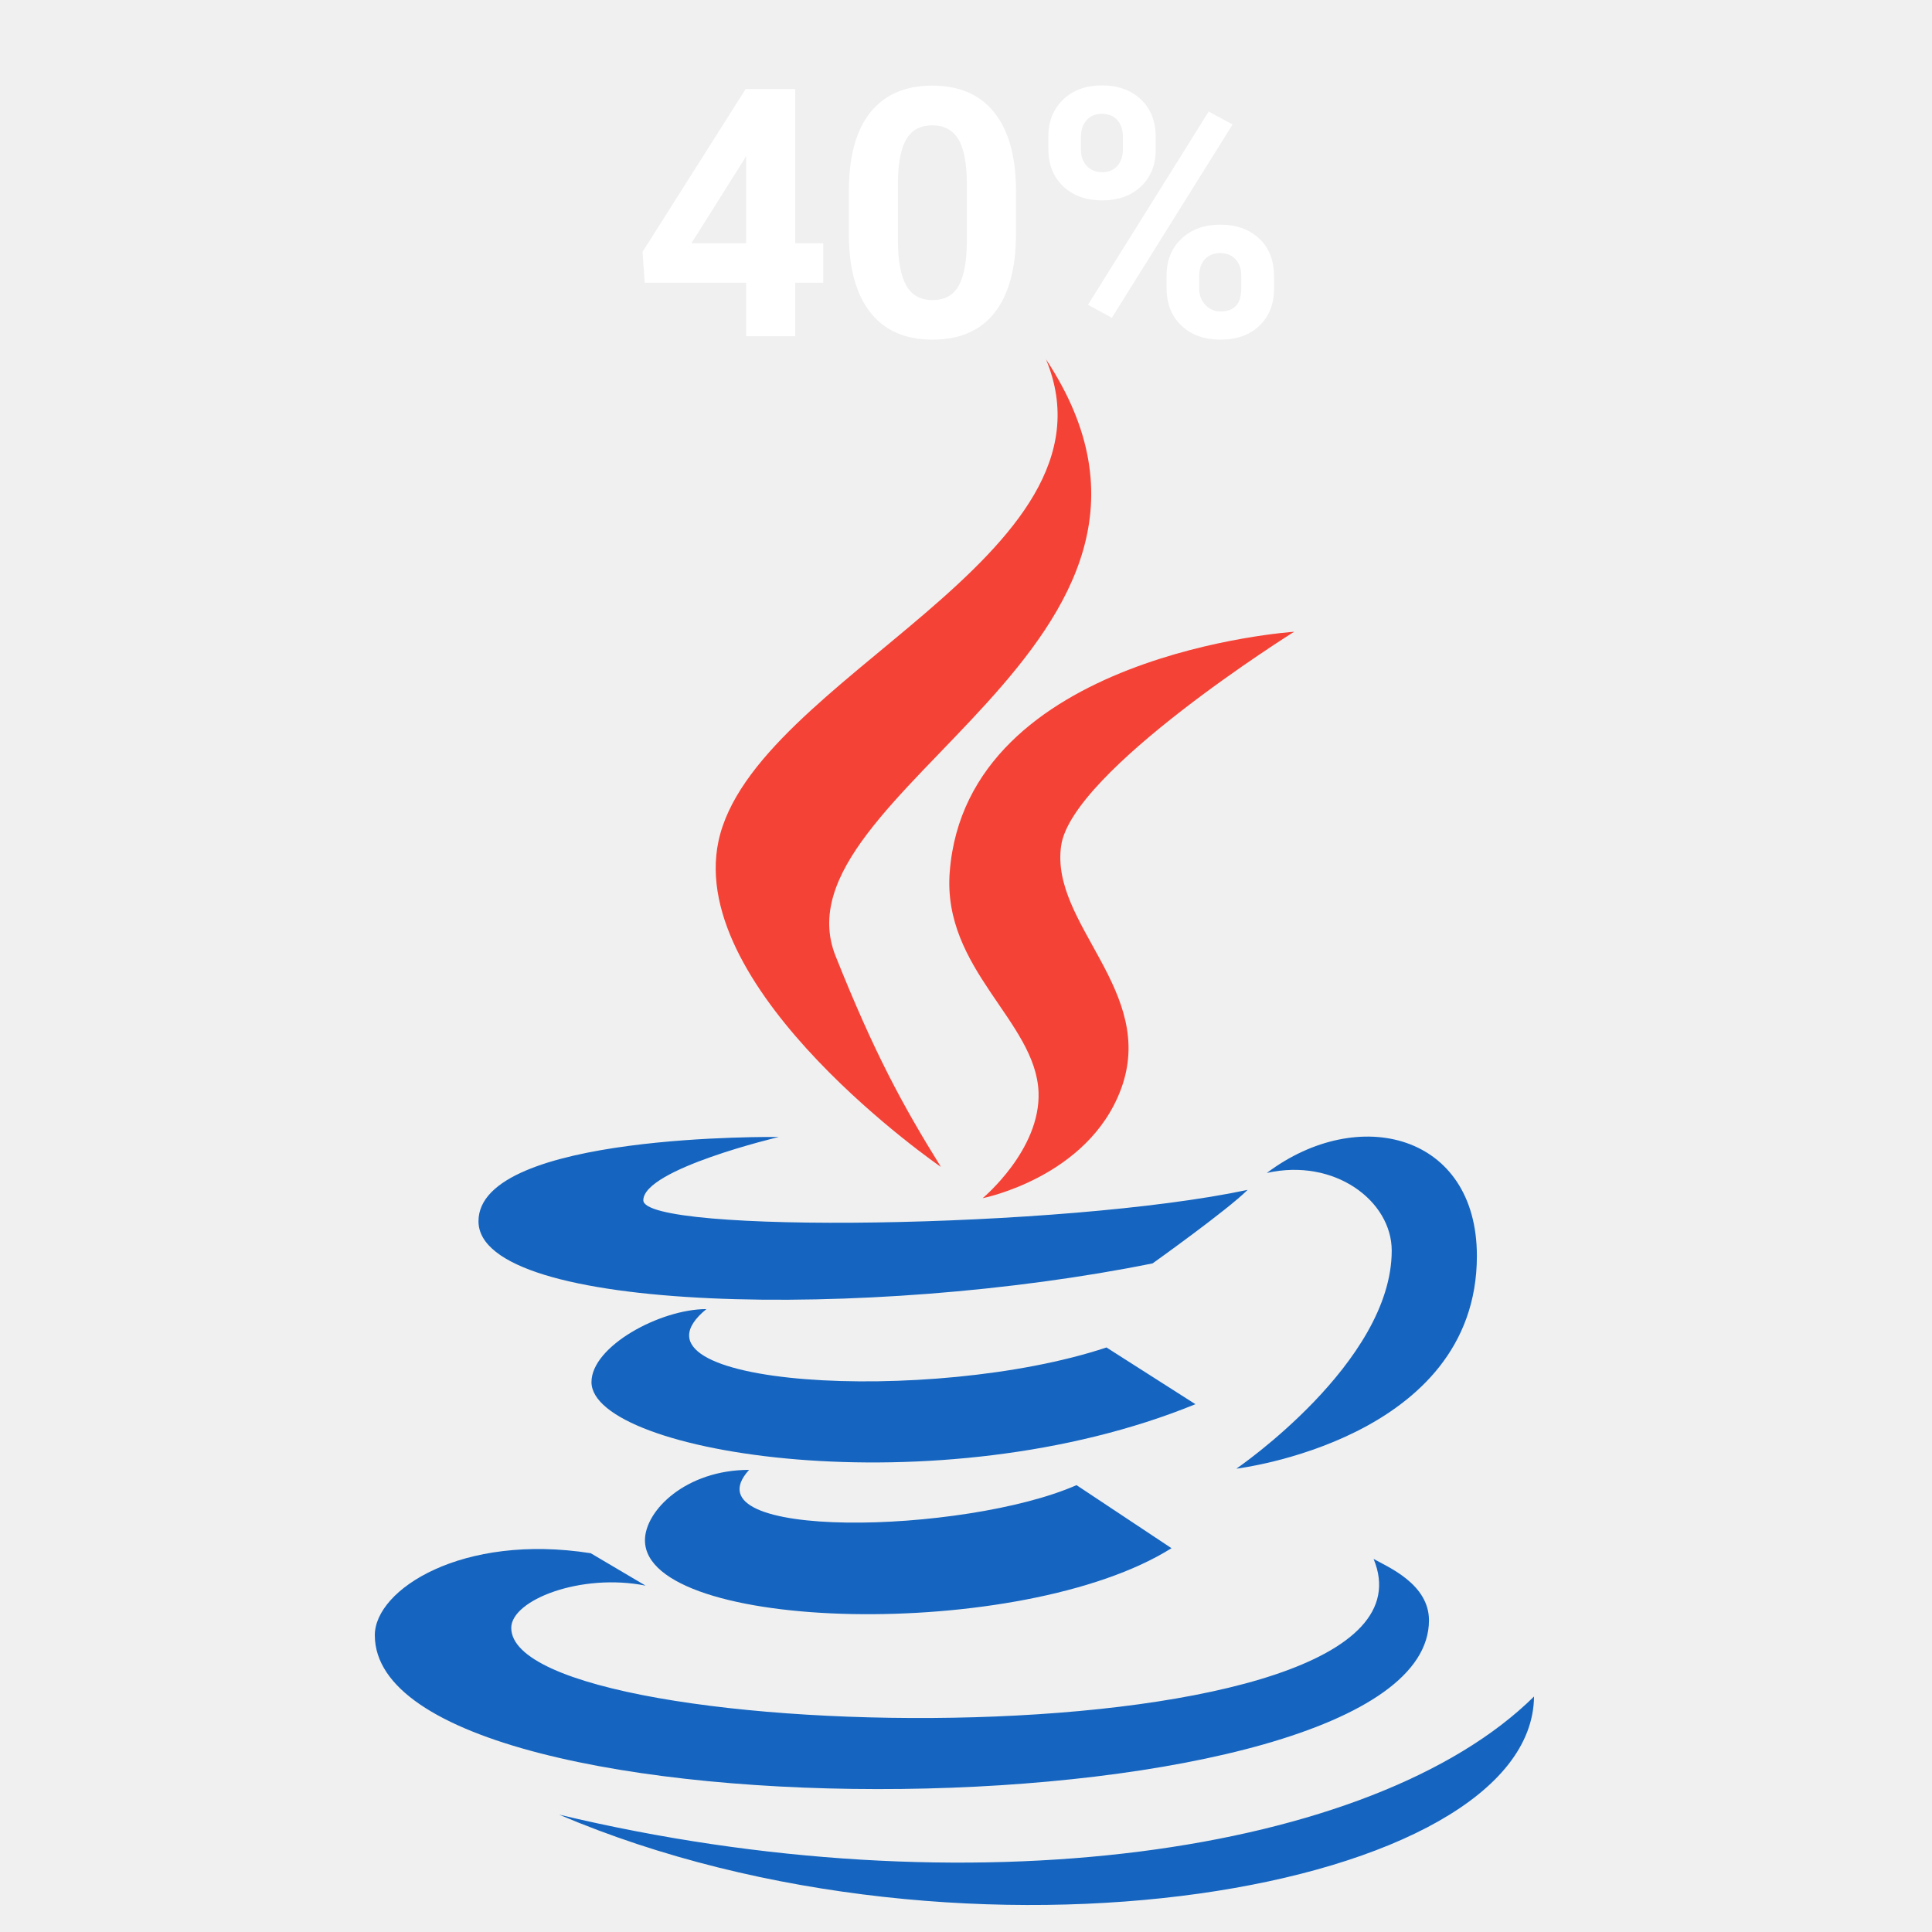
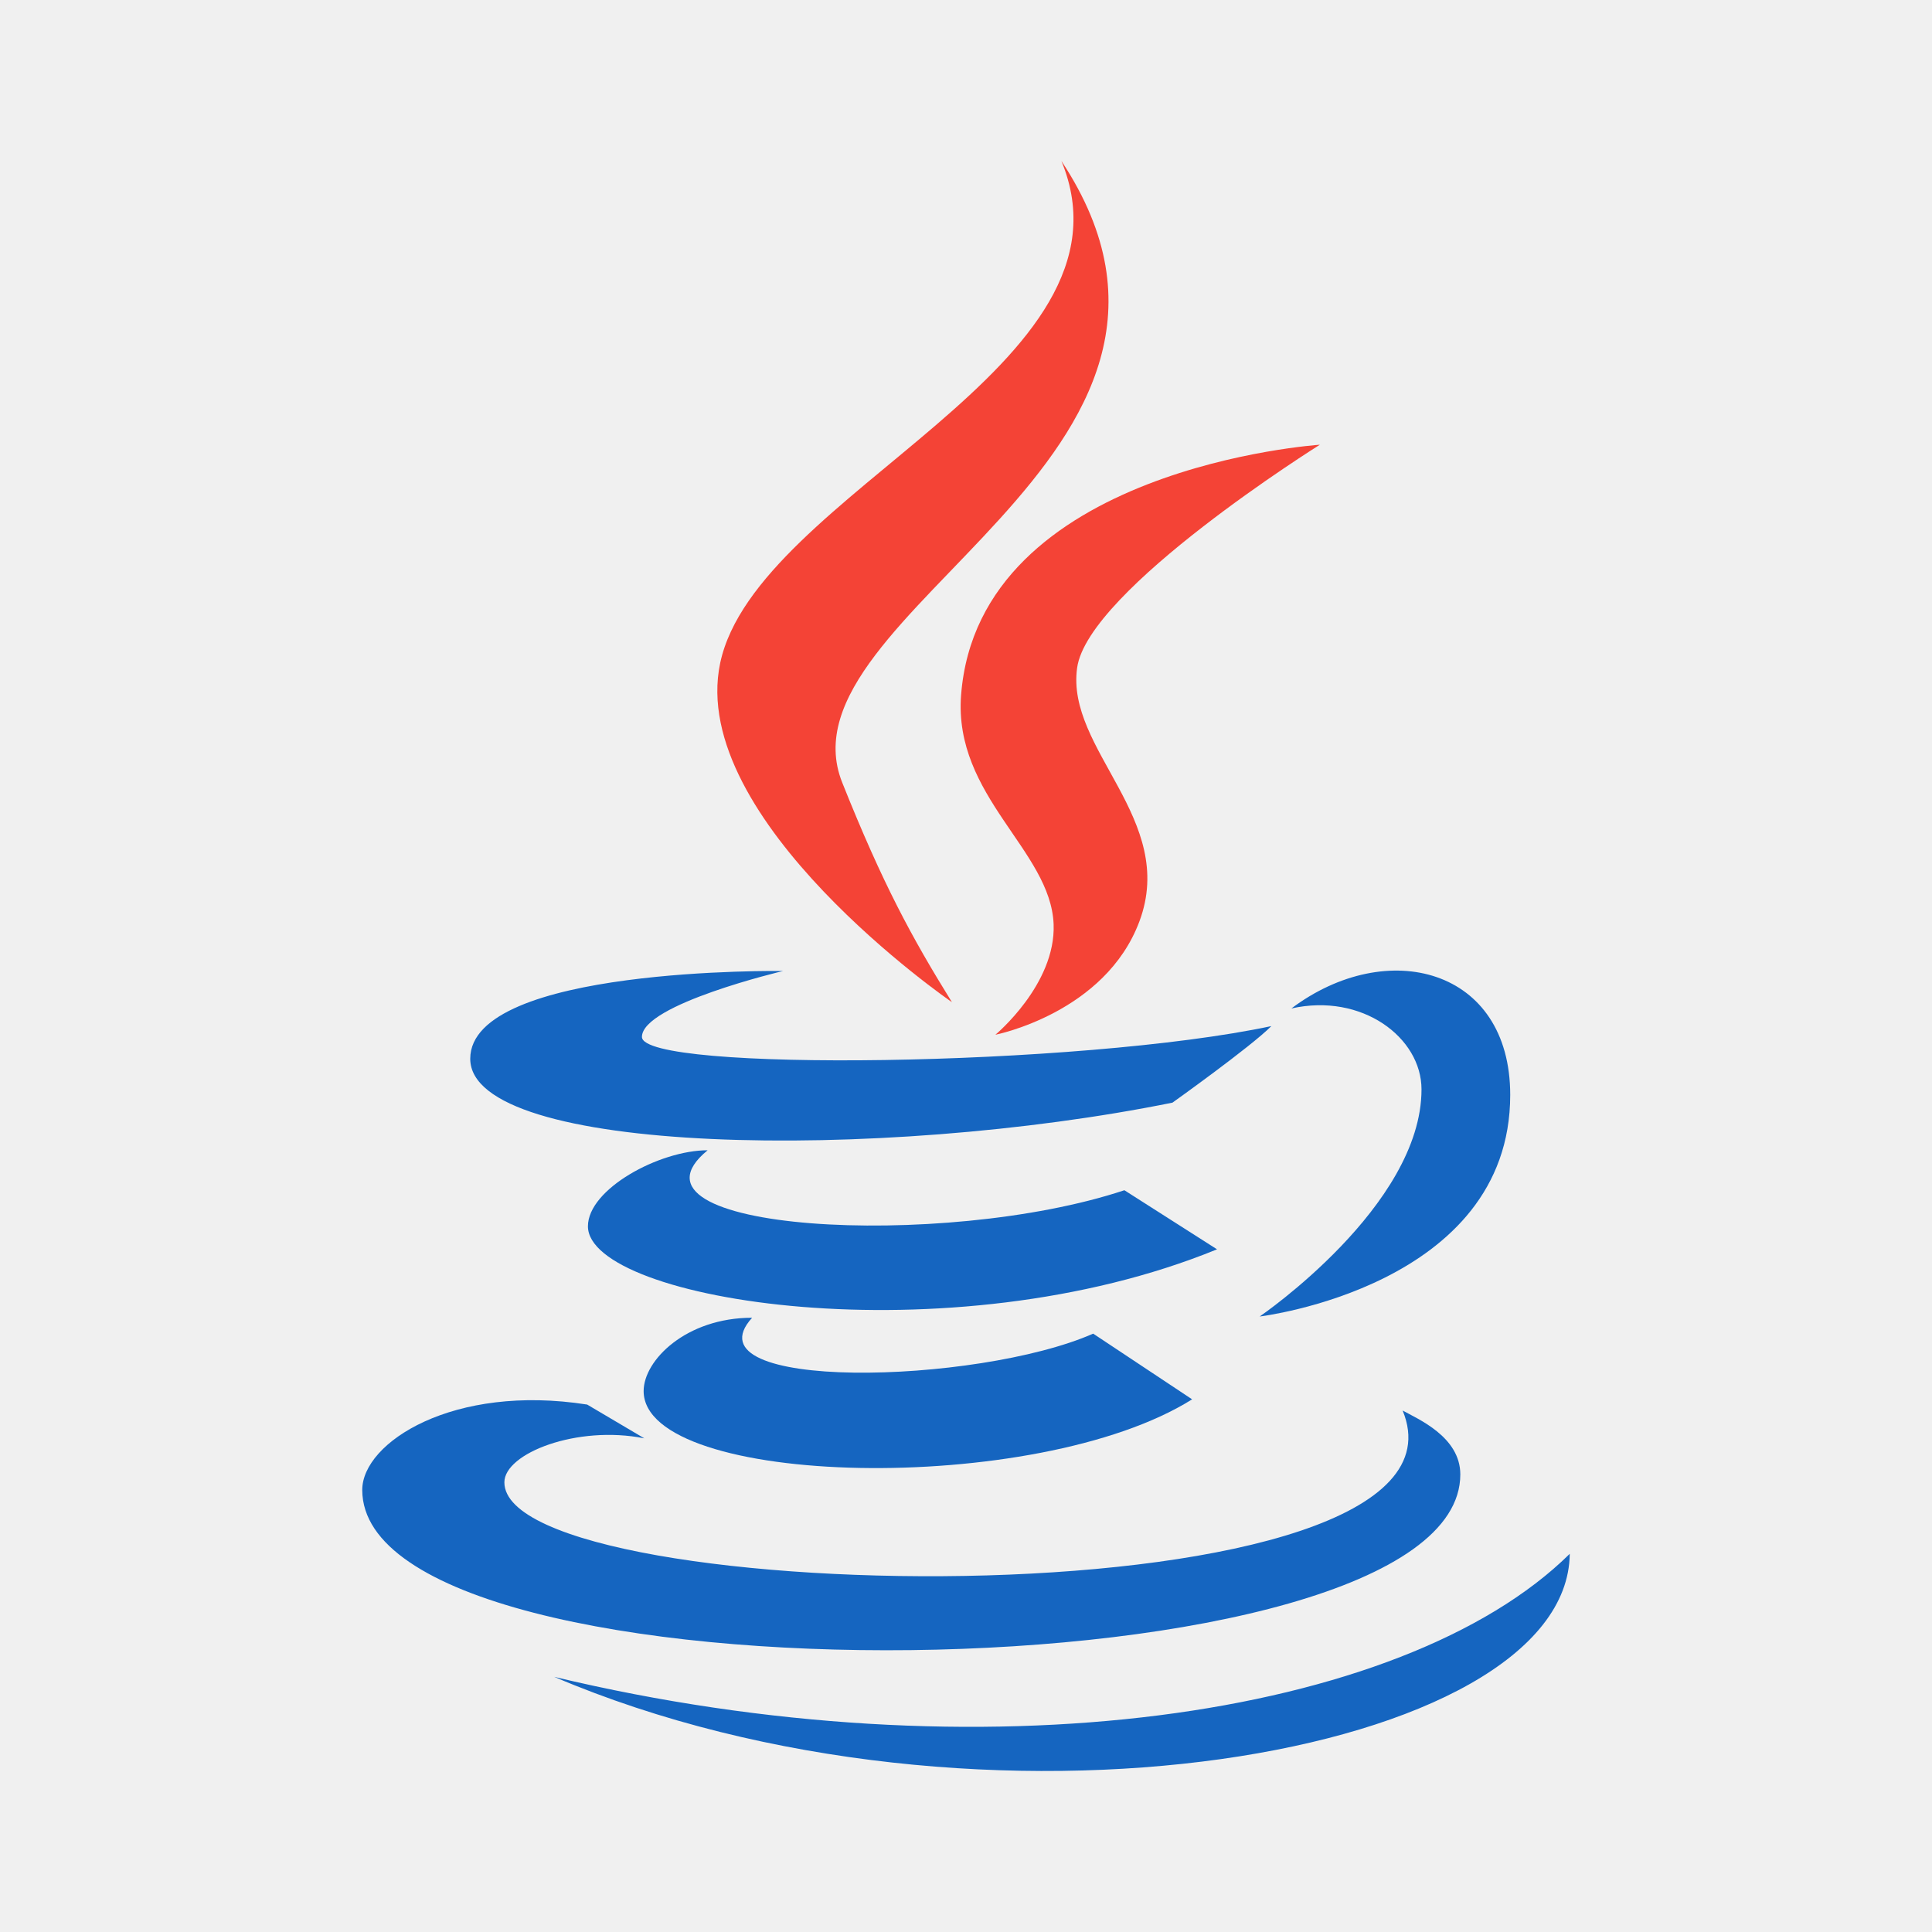
- <svg xmlns="http://www.w3.org/2000/svg" viewBox="0,0,255.995,255.995" width="48px" height="48px">
-   <g transform="translate(5.11991,5.11991) scale(0.96,0.96)">
-     <g fill="none" fill-rule="nonzero" stroke="none" stroke-width="1" stroke-linecap="butt" stroke-linejoin="miter" stroke-miterlimit="10" stroke-dasharray="" stroke-dashoffset="0" font-family="none" font-weight="none" font-size="none" text-anchor="none" style="mix-blend-mode: normal">
-       <g transform="translate(-1.6,22.93628) scale(5.33333,5.33333)">
-         <path d="M23.65,24.898c-0.998,-1.609 -1.722,-2.943 -2.725,-5.455c-1.696,-4.243 10.315,-8.077 5.445,-15.444c2.111,5.089 -7.577,8.235 -8.477,12.473c-0.823,3.898 5.752,8.426 5.757,8.426z" fill="#f44336" />
-         <path d="M23.878,17.27c-0.192,2.516 2.229,3.857 2.299,5.695c0.056,1.496 -1.447,2.743 -1.447,2.743c0,0 2.728,-0.536 3.579,-2.818c0.945,-2.534 -1.834,-4.269 -1.548,-6.298c0.267,-1.938 6.031,-5.543 6.031,-5.543c0,0 -8.481,0.562 -8.914,6.221z" fill="#f44336" />
-         <g fill="#1565c0">
-           <path d="M32.084,25.055c1.754,-0.394 3.233,0.723 3.233,2.01c0,2.901 -4.021,5.643 -4.021,5.643c0,0 6.225,-0.742 6.225,-5.505c0,-3.15 -3.057,-3.937 -5.437,-2.148zM29.129,27.395c0,0 1.941,-1.383 2.458,-1.902c-4.763,1.011 -15.638,1.147 -15.638,0.269c0,-0.809 3.507,-1.638 3.507,-1.638c0,0 -7.773,-0.112 -7.773,2.181c0,2.39 10.175,2.561 17.446,1.09z" />
-           <path d="M27.935,29.571c-4.509,1.499 -12.814,1.02 -10.354,-0.993c-1.198,0 -2.974,0.963 -2.974,1.889c0,1.857 8.982,3.291 15.63,0.572z" />
-           <path d="M18.686,32.739c-1.636,0 -2.695,1.054 -2.695,1.822c0,2.391 9.76,2.632 13.627,0.205l-2.458,-1.632c-2.889,1.27 -10.146,1.445 -8.474,-0.395z" />
-           <path d="M36.281,36.632c0,-0.936 -1.055,-1.377 -1.433,-1.588c2.228,5.373 -22.317,4.956 -22.317,1.784c0,-0.721 1.807,-1.427 3.477,-1.093l-1.42,-0.839c-3.328,-0.522 -5.588,0.941 -5.588,2.121c0,5.503 27.281,5.238 27.281,-0.385z" />
-           <path d="M39,38.604c-4.146,4.095 -14.659,5.587 -25.231,3.057c10.572,4.503 25.181,1.967 25.231,-3.057z" />
-         </g>
-       </g>
-     </g>
-     <g fill="#ffffff" fill-rule="nonzero" stroke="none" stroke-width="1" stroke-linecap="butt" stroke-linejoin="miter" stroke-miterlimit="10" stroke-dasharray="" stroke-dashoffset="0" font-family="none" font-weight="none" font-size="none" text-anchor="none" style="mix-blend-mode: normal">
-       <g>
-         <path d="M104.423,6.955v21.28h3.87v5.46h-3.87v7.38h-6.77v-7.38h-14l-0.3,-4.27l14.23,-22.47zM97.203,16.955l-7.1,11.28h7.55v-12.05zM134.893,20.685v6.28c0,4.72 -0.977,8.33 -2.93,10.83c-1.953,2.5 -4.813,3.75 -8.58,3.75v0c-3.72,0 -6.563,-1.227 -8.53,-3.68c-1.967,-2.453 -2.973,-5.97 -3.02,-10.55v0v-6.28c0,-4.767 0.987,-8.383 2.96,-10.85c1.98,-2.467 4.827,-3.7 8.54,-3.7c3.72,0 6.563,1.22 8.53,3.66c1.973,2.447 2.983,5.96 3.03,10.54zM128.113,28.185v-8.11c0,-2.827 -0.387,-4.887 -1.16,-6.18c-0.773,-1.287 -1.98,-1.93 -3.62,-1.93v0c-1.593,0 -2.767,0.613 -3.52,1.84c-0.76,1.227 -1.163,3.143 -1.21,5.75v0v8.3c0,2.78 0.38,4.847 1.14,6.2c0.753,1.353 1.967,2.03 3.64,2.03v0c1.653,0 2.85,-0.65 3.59,-1.95c0.733,-1.293 1.113,-3.277 1.14,-5.95zM139.363,15.175v-1.66c0,-2.093 0.68,-3.793 2.04,-5.1c1.36,-1.307 3.143,-1.96 5.35,-1.96v0c2.233,0 4.03,0.647 5.39,1.94c1.36,1.287 2.04,3.03 2.04,5.23v0v1.69c0,2.113 -0.68,3.81 -2.04,5.09c-1.36,1.28 -3.143,1.92 -5.35,1.92v0c-2.213,0 -4.003,-0.643 -5.37,-1.93c-1.373,-1.293 -2.06,-3.033 -2.06,-5.22zM143.863,13.605v1.71c0,0.94 0.27,1.693 0.81,2.26c0.54,0.573 1.247,0.86 2.12,0.86c0.88,0 1.577,-0.29 2.09,-0.87c0.513,-0.573 0.77,-1.347 0.77,-2.32v0v-1.73c0,-0.94 -0.257,-1.7 -0.77,-2.28c-0.513,-0.573 -1.223,-0.86 -2.13,-0.86v0c-0.86,0 -1.557,0.283 -2.09,0.85c-0.533,0.573 -0.8,1.367 -0.8,2.38zM155.683,34.445v-1.74c0,-2.107 0.687,-3.803 2.06,-5.09c1.373,-1.293 3.153,-1.94 5.34,-1.94v0c2.22,0 4.013,0.637 5.38,1.91c1.367,1.273 2.05,3.027 2.05,5.26v0v1.69c0,2.093 -0.67,3.787 -2.01,5.08c-1.347,1.287 -3.137,1.93 -5.37,1.93v0c-2.247,0 -4.05,-0.65 -5.41,-1.95c-1.36,-1.293 -2.04,-3.01 -2.04,-5.15zM160.183,32.775v1.76c0,0.86 0.28,1.593 0.84,2.2c0.56,0.613 1.263,0.92 2.11,0.92v0c1.907,0 2.86,-1.057 2.86,-3.17v0v-1.78c0,-0.933 -0.267,-1.687 -0.8,-2.26c-0.527,-0.567 -1.23,-0.85 -2.11,-0.85c-0.873,0 -1.577,0.283 -2.11,0.85c-0.527,0.573 -0.79,1.35 -0.79,2.33zM164.793,11.845l-16.66,26.68l-3.3,-1.79l16.66,-26.67z" />
-       </g>
-     </g>
+ <svg xmlns="http://www.w3.org/2000/svg" viewBox="0 0 48 48" width="48px" height="48px">
+   <path fill="#F44336" d="M23.65,24.898c-0.998-1.609-1.722-2.943-2.725-5.455C19.229,15.2,31.24,11.366,26.37,3.999c2.111,5.089-7.577,8.235-8.477,12.473C17.07,20.37,23.645,24.898,23.65,24.898z" />
+   <path fill="#F44336" d="M23.878,17.27c-0.192,2.516,2.229,3.857,2.299,5.695c0.056,1.496-1.447,2.743-1.447,2.743s2.728-0.536,3.579-2.818c0.945-2.534-1.834-4.269-1.548-6.298c0.267-1.938,6.031-5.543,6.031-5.543S24.311,11.611,23.878,17.27z" />
+   <g>
+     <path fill="#1565C0" d="M32.084 25.055c1.754-.394 3.233.723 3.233 2.01 0 2.901-4.021 5.643-4.021 5.643s6.225-.742 6.225-5.505C37.521 24.053 34.464 23.266 32.084 25.055zM29.129 27.395c0 0 1.941-1.383 2.458-1.902-4.763 1.011-15.638 1.147-15.638.269 0-.809 3.507-1.638 3.507-1.638s-7.773-.112-7.773 2.181C11.683 28.695 21.858 28.866 29.129 27.395z" />
+     <path fill="#1565C0" d="M27.935,29.571c-4.509,1.499-12.814,1.02-10.354-0.993c-1.198,0-2.974,0.963-2.974,1.889c0,1.857,8.982,3.291,15.63,0.572L27.935,29.571z" />
+     <path fill="#1565C0" d="M18.686,32.739c-1.636,0-2.695,1.054-2.695,1.822c0,2.391,9.76,2.632,13.627,0.205l-2.458-1.632C24.271,34.404,17.014,34.579,18.686,32.739z" />
+     <path fill="#1565C0" d="M36.281,36.632c0-0.936-1.055-1.377-1.433-1.588c2.228,5.373-22.317,4.956-22.317,1.784c0-0.721,1.807-1.427,3.477-1.093l-1.42-0.839C11.26,34.374,9,35.837,9,37.017C9,42.52,36.281,42.255,36.281,36.632z" />
+     <path fill="#1565C0" d="M39,38.604c-4.146,4.095-14.659,5.587-25.231,3.057C24.341,46.164,38.95,43.628,39,38.604z" />
  </g>
</svg>
